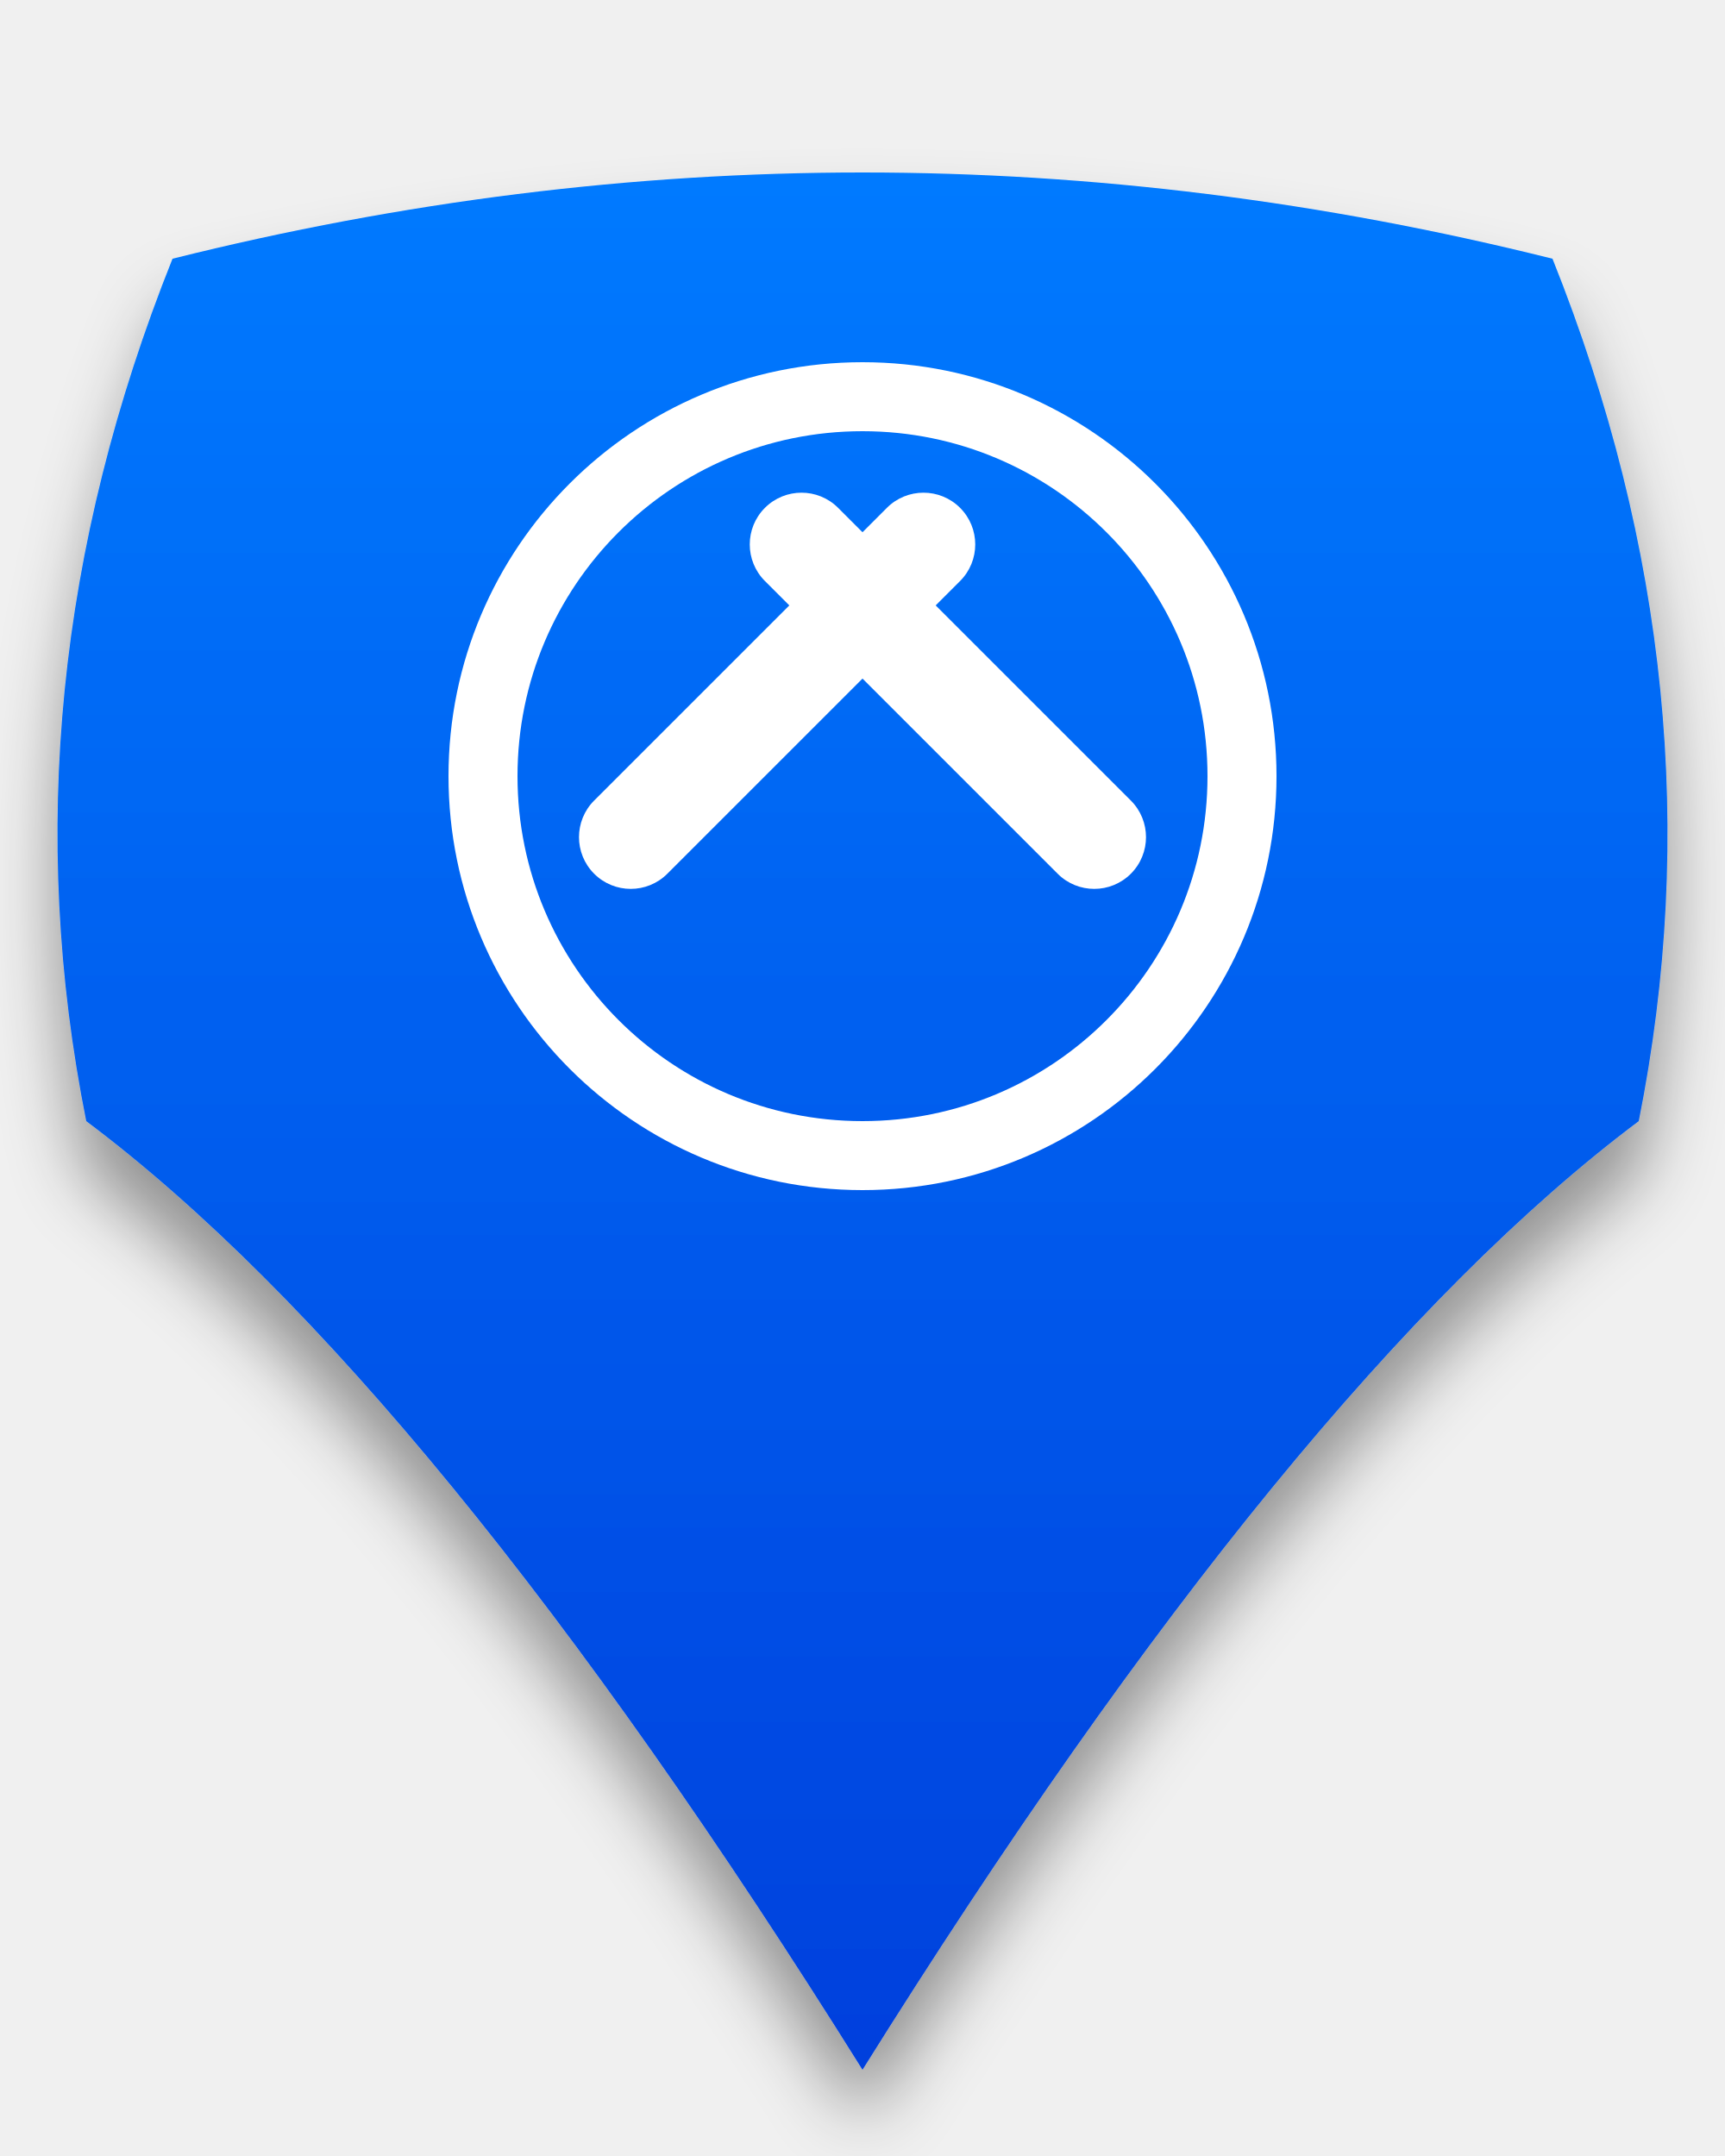
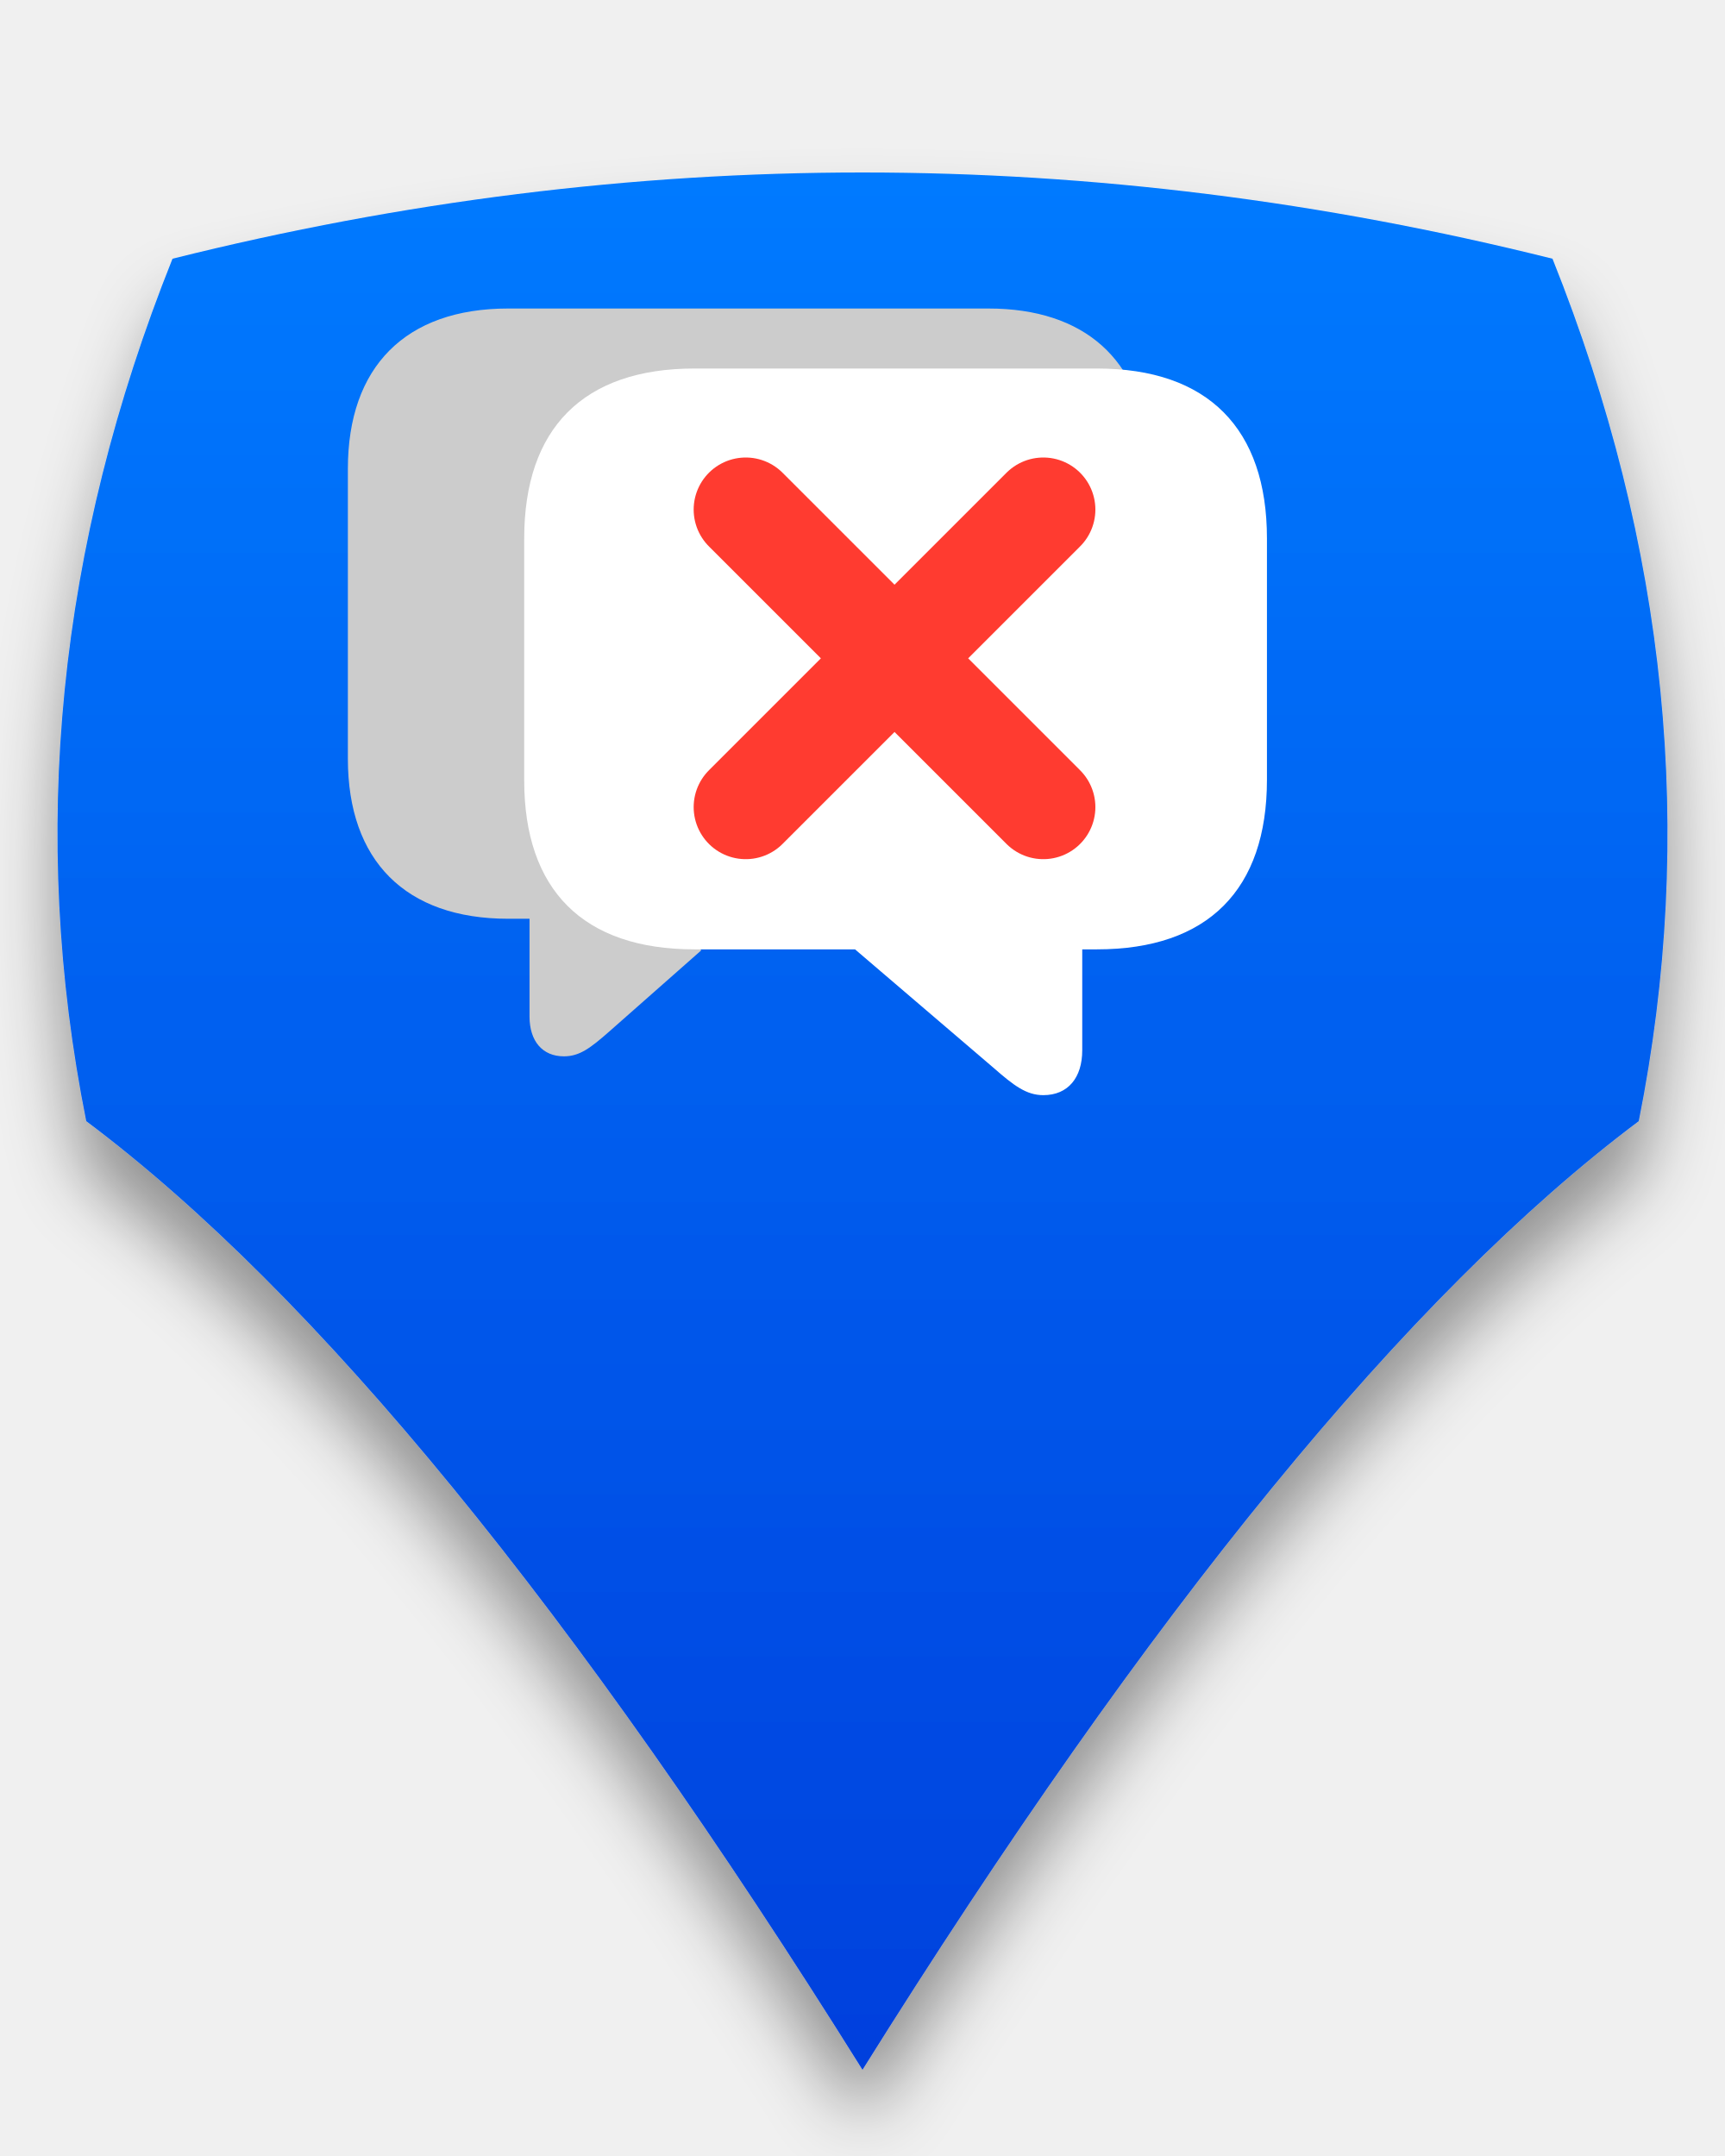
<svg xmlns="http://www.w3.org/2000/svg" width="200" height="250" viewBox="0 0 100 125">
  <defs>
    <linearGradient id="mainGradient" x1="0%" y1="0%" x2="0%" y2="100%">
      <stop offset="0%" style="stop-color:#007AFF;stop-opacity:1" />
      <stop offset="100%" style="stop-color:#0040DD;stop-opacity:1" />
    </linearGradient>
    <filter id="shadowBottom" x="-20%" y="-20%" width="140%" height="140%">
      <feDropShadow dx="0" dy="3" stdDeviation="2" flood-color="#000000" flood-opacity="0.4" />
    </filter>
  </defs>
  <path d="M10,15 Q50,5 90,15 Q100,40 95,65 Q75,80 50,120 Q25,80 5,65 Q0,40 10,15 Z" fill="url(#mainGradient)" filter="url(#shadowBottom)" />
  <g id="mark_21">
-     <rect x="35" y="35" width="30" height="6" rx="3" fill="white" transform="rotate(45 50 45)" />
-     <rect x="35" y="35" width="30" height="6" rx="3" fill="white" transform="rotate(-45 50 45)" />
-     <circle cx="50" cy="45" r="22" stroke="white" stroke-width="4" fill="none" />
+     <g transform="translate(17.81, 15.2) scale(0.75)">
+       <path d="M64.985 14.524L43.857 14.524C34.387 14.524 28.916 20.149 28.916 29.443L28.916 45.703C28.916 48.579 29.44 51.099 30.447 53.207L23.313 59.502C21.885 60.754 21.05 61.392 19.841 61.392C18.171 61.392 17.183 60.205 17.183 58.315L17.183 50.757L15.535 50.757C7.581 50.757 3.142 46.252 3.142 38.386L3.142 15.974C3.142 8.108 7.581 3.582 15.535 3.582L52.647 3.582C60.117 3.582 64.465 7.572 64.985 14.524Z" fill="#CCCCCC" fill-opacity="1.0" />
+       <g transform="translate(60, 45) scale(1.15) translate(-70, -50)">
+         <path d="M43.857 57.063L54.646 57.063L63.919 64.995C65.325 66.226 66.16 66.863 67.302 66.863C68.972 66.863 69.917 65.676 69.917 63.852L69.917 57.063L70.906 57.063C78.376 57.063 82.332 53.042 82.332 45.659L82.332 29.443C82.332 22.061 78.376 18.018 70.906 18.018L43.857 18.018C36.365 18.018 32.41 22.061 32.41 29.443L32.41 45.703C32.41 53.064 36.365 57.063 43.857 57.063Z" fill="#FFFFFF" fill-opacity="1.0" />
+         <g transform="translate(57.3, 37.5)">
+           <path d="M-10,-10 L10,10 M10,-10 L-10,10" fill="none" stroke="#FF3B30" stroke-width="7" stroke-linecap="round" />
+         </g>
+       </g>
+     </g>
  </g>
</svg>
